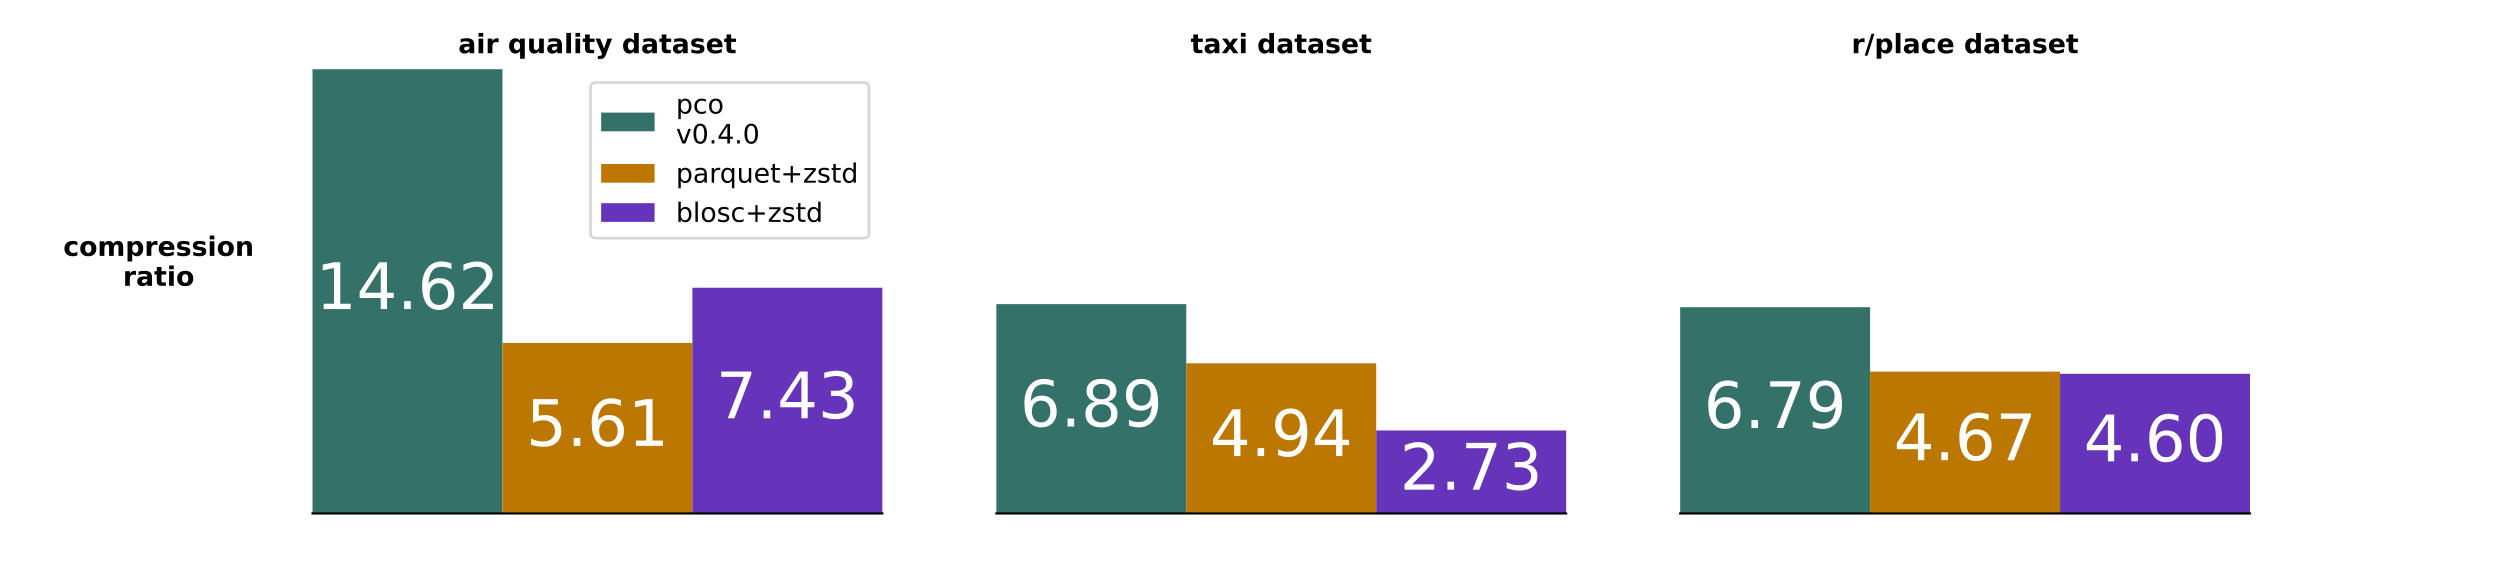
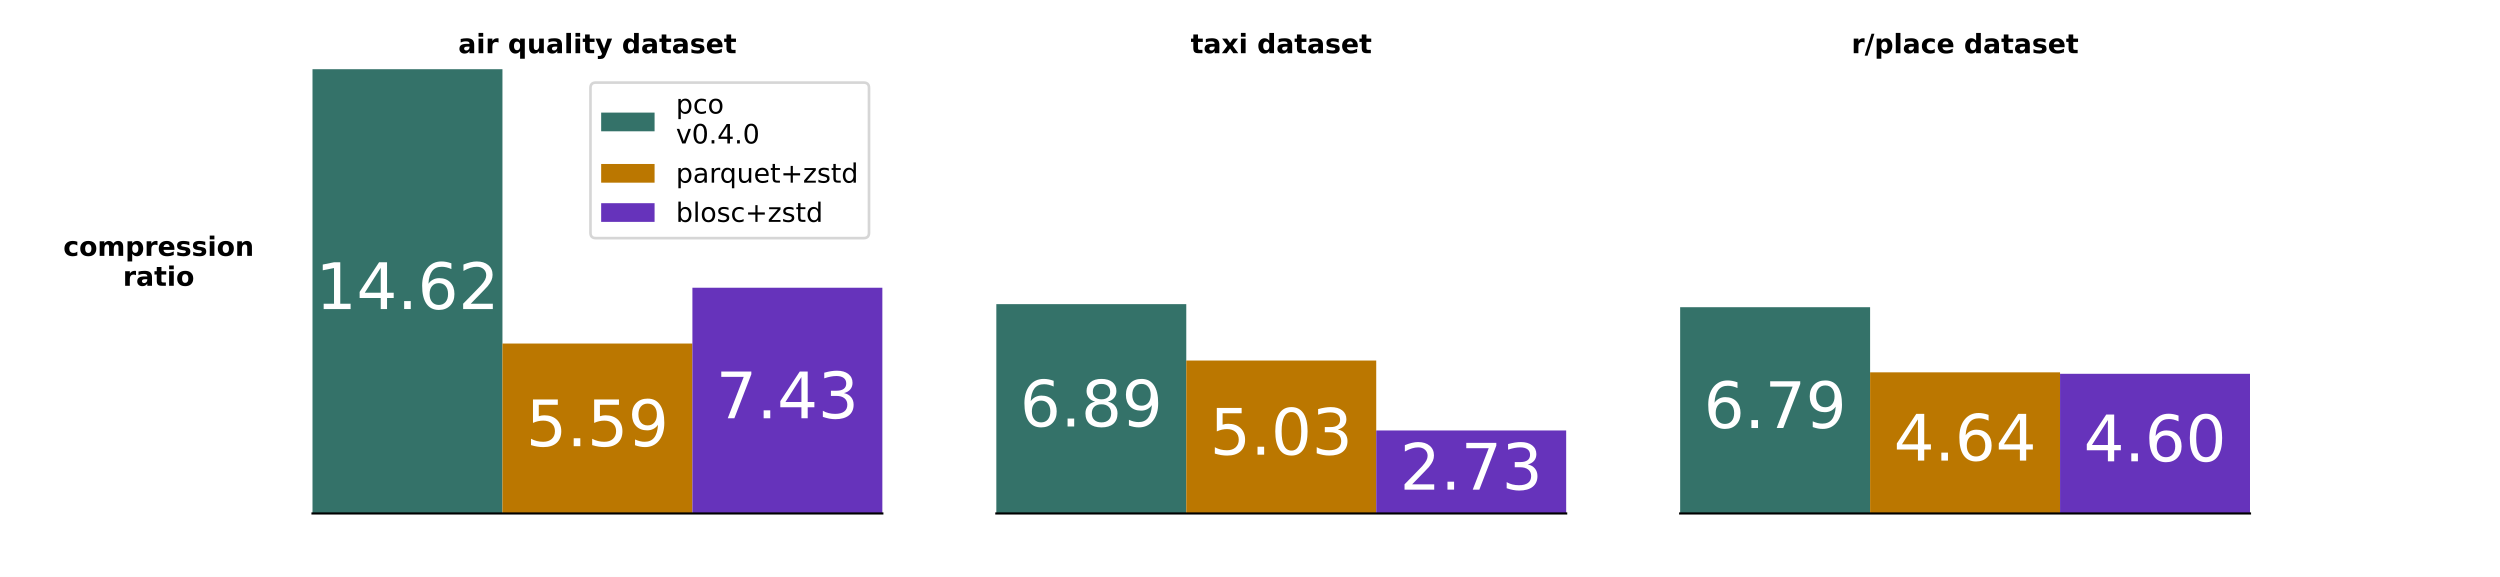
<svg xmlns="http://www.w3.org/2000/svg" xmlns:xlink="http://www.w3.org/1999/xlink" width="1248" height="288" viewBox="0 0 936 216">
  <defs>
    <style>
            *{stroke-linejoin:round;stroke-linecap:butt}
        </style>
  </defs>
  <g id="figure_1">
    <path id="patch_1" d="M0 216h936V0H0z" style="fill:#fff" />
    <g id="axes_1">
      <path id="patch_2" d="M117 192.24h213.353V25.92H117z" style="fill:#fff" />
-       <path id="patch_3" d="M117 192.24h71.118V25.92H117z" clip-path="url(#pbdfb41a38f)" style="fill:#347269" />
-       <path id="patch_4" d="M188.118 192.24h71.117v-63.851h-71.117z" clip-path="url(#pbdfb41a38f)" style="fill:#b70" />
-       <path id="patch_5" d="M259.235 192.24h71.118v-84.512h-71.118z" clip-path="url(#pbdfb41a38f)" style="fill:#63b" />
+       <path id="patch_3" d="M117 192.24h71.118V25.92H117z" clip-path="url(#p94cca2a33a)" style="fill:#347269" />
+       <path id="patch_4" d="M188.118 192.24h71.117v-63.614h-71.117z" clip-path="url(#p94cca2a33a)" style="fill:#b70" />
+       <path id="patch_5" d="M259.235 192.24h71.118v-84.512h-71.118z" clip-path="url(#p94cca2a33a)" style="fill:#63b" />
      <g id="matplotlib.axis_2">
        <g id="text_1">
          <g transform="matrix(.1 0 0 -.1 23.69 95.802)">
            <defs>
              <path id="DejaVuSans-Bold-63" d="M3366 3391v-913q-228 156-458 231t-477 75q-468 0-729-273t-261-764 261-765q261-273 729-273 263 0 499 78 236 79 436 232V103Q3103 6 2833-42q-270-49-542-49-947 0-1482 486-534 486-534 1352t534 1351q535 486 1482 486 275 0 542-48t533-145" transform="scale(.01563)" />
              <path id="DejaVuSans-Bold-6f" d="M2203 2784q-372 0-567-267t-195-770 195-771q195-267 567-267 366 0 559 267 194 268 194 771t-194 770q-193 267-559 267m0 800q903 0 1411-488 508-487 508-1349 0-863-508-1351Q3106-91 2203-91q-906 0-1417 487-511 488-511 1351 0 862 511 1349 511 488 1417 488" transform="scale(.01563)" />
              <path id="DejaVuSans-Bold-6d" d="M3781 2919q213 325 505 495t642 170q603 0 919-372 316-371 316-1081V0H5038v1825q3 41 4 84 2 44 2 125 0 372-110 539-109 168-353 168-318 0-492-263-173-262-180-759V0H2784v1825q0 581-100 748-100 168-356 168-322 0-497-264t-175-755V0H531v3500h1125v-512q207 296 474 446t589 150q362 0 640-175 279-175 422-490" transform="scale(.01563)" />
              <path id="DejaVuSans-Bold-70" d="M1656 506v-1837H538v4831h1118v-512q232 306 513 451t647 145q647 0 1062-514 416-514 416-1323T3878 423Q3463-91 2816-91q-366 0-647 145-281 146-513 452m744 2266q-359 0-552-264-192-264-192-761t192-761q193-264 552-264t548 262q190 263 190 763t-190 762q-189 263-548 263" transform="scale(.01563)" />
              <path id="DejaVuSans-Bold-72" d="M3138 2547q-147 69-293 101-145 33-292 33-431 0-664-277-233-276-233-791V0H538v3500h1118v-575q216 344 495 501 280 158 671 158 56 0 121-5 66-4 191-20z" transform="scale(.01563)" />
              <path id="DejaVuSans-Bold-65" d="M4031 1759v-318H1416q40-394 284-591t681-197q353 0 723 105 371 105 762 317V213Q3469 63 3072-14t-794-77q-950 0-1477 483-526 483-526 1355 0 856 517 1346 517 491 1424 491 825 0 1320-497 495-496 495-1328m-1150 372q0 319-186 514-186 196-486 196-325 0-528-183t-253-527z" transform="scale(.01563)" />
              <path id="DejaVuSans-Bold-73" d="M3272 3391v-850q-359 150-694 225-334 75-631 75-319 0-474-80-154-80-154-245 0-135 117-207 117-71 420-106l197-28q860-109 1156-359 297-250 297-785 0-559-413-841Q2681-91 1863-91q-347 0-718 55-370 55-761 164v850q335-162 686-244 352-81 714-81 329 0 494 90 166 91 166 270 0 150-114 223t-455 114l-197 25q-747 94-1047 347t-300 769q0 556 381 824 382 269 1169 269 310 0 650-47 341-46 741-146" transform="scale(.01563)" />
              <path id="DejaVuSans-Bold-69" d="M538 3500h1118V0H538zm0 1363h1118v-913H538z" transform="scale(.01563)" />
              <path id="DejaVuSans-Bold-6e" d="M4056 2131V0H2931v1631q0 453-20 625t-70 253q-66 110-179 171-112 61-256 61-350 0-550-271-200-270-200-748V0H538v3500h1118v-512q253 306 537 451 285 145 629 145 606 0 920-372 314-371 314-1081" transform="scale(.01563)" />
            </defs>
            <use xlink:href="#DejaVuSans-Bold-63" />
            <use xlink:href="#DejaVuSans-Bold-6f" x="59.277" />
            <use xlink:href="#DejaVuSans-Bold-6d" x="127.979" />
            <use xlink:href="#DejaVuSans-Bold-70" x="232.178" />
            <use xlink:href="#DejaVuSans-Bold-72" x="303.76" />
            <use xlink:href="#DejaVuSans-Bold-65" x="353.076" />
            <use xlink:href="#DejaVuSans-Bold-73" x="420.898" />
            <use xlink:href="#DejaVuSans-Bold-73" x="480.42" />
            <use xlink:href="#DejaVuSans-Bold-69" x="539.941" />
            <use xlink:href="#DejaVuSans-Bold-6f" x="574.219" />
            <use xlink:href="#DejaVuSans-Bold-6e" x="642.92" />
          </g>
          <g transform="matrix(.1 0 0 -.1 46.016 107)">
            <defs>
              <path id="DejaVuSans-Bold-61" d="M2106 1575q-350 0-527-119-176-118-176-350 0-212 142-333 143-120 396-120 315 0 531 226 216 227 216 568v128zm1710 422V0H2688v519q-225-319-507-465-281-145-684-145-544 0-883 317-339 318-339 824 0 616 423 903 424 288 1330 288h660v87q0 266-210 389-209 124-653 124-359 0-669-72-309-72-575-216v853q360 88 722 133 363 45 725 45 947 0 1367-373 421-373 421-1214" transform="scale(.01563)" />
              <path id="DejaVuSans-Bold-74" d="M1759 4494v-994h1154v-800H1759V1216q0-244 97-330t385-86h575V0h-960q-662 0-939 276-276 277-276 940v1484H84v800h557v994z" transform="scale(.01563)" />
            </defs>
            <use xlink:href="#DejaVuSans-Bold-72" />
            <use xlink:href="#DejaVuSans-Bold-61" x="49.316" />
            <use xlink:href="#DejaVuSans-Bold-74" x="116.797" />
            <use xlink:href="#DejaVuSans-Bold-69" x="164.6" />
            <use xlink:href="#DejaVuSans-Bold-6f" x="198.877" />
          </g>
        </g>
      </g>
      <path id="patch_6" d="M117 192.24h213.353" style="fill:none;stroke:#000;stroke-width:.8;stroke-linejoin:miter;stroke-linecap:square" />
      <g id="text_2" style="fill:#fff" transform="matrix(.24 0 0 -.24 118.205 115.703)">
        <defs>
          <path id="DejaVuSans-31" d="M794 531h1031v3560L703 3866v575l1116 225h631V531h1031V0H794z" transform="scale(.01563)" />
          <path id="DejaVuSans-34" d="M2419 4116 825 1625h1594zm-166 550h794V1625h666v-525h-666V0h-628v1100H313v609z" transform="scale(.01563)" />
          <path id="DejaVuSans-2e" d="M684 794h660V0H684z" transform="scale(.01563)" />
          <path id="DejaVuSans-36" d="M2113 2584q-425 0-674-291-248-290-248-796 0-503 248-796 249-292 674-292t673 292q248 293 248 796 0 506-248 796-248 291-673 291m1253 1979v-575q-238 112-480 171-242 60-480 60-625 0-955-422-329-422-376-1275 184 272 462 417 279 145 613 145 703 0 1111-427 408-426 408-1160 0-719-425-1154Q2819-91 2113-91q-810 0-1238 620-428 621-428 1799 0 1106 525 1764t1409 658q238 0 480-47t505-140" transform="scale(.01563)" />
          <path id="DejaVuSans-32" d="M1228 531h2203V0H469v531q359 372 979 998 621 627 780 809 303 340 423 576 121 236 121 464 0 372-261 606-261 235-680 235-297 0-627-103-329-103-704-313v638q381 153 712 231 332 78 607 78 725 0 1156-363 431-362 431-968 0-288-108-546-107-257-392-607-78-91-497-524-418-433-1181-1211" transform="scale(.01563)" />
        </defs>
        <use xlink:href="#DejaVuSans-31" />
        <use xlink:href="#DejaVuSans-34" x="63.623" />
        <use xlink:href="#DejaVuSans-2e" x="127.246" />
        <use xlink:href="#DejaVuSans-36" x="159.033" />
        <use xlink:href="#DejaVuSans-32" x="222.656" />
      </g>
-       <g id="text_3" style="fill:#fff" transform="matrix(.24 0 0 -.24 196.958 166.937)">
+       <g id="text_3" style="fill:#fff" transform="matrix(.24 0 0 -.24 196.958 167.056)">
        <defs>
          <path id="DejaVuSans-35" d="M691 4666h2478v-532H1269V2991q137 47 274 70 138 23 276 23 781 0 1237-428 457-428 457-1159 0-753-469-1171Q2575-91 1722-91q-294 0-599 50Q819 9 494 109v635q281-153 581-228t634-75q541 0 856 284 316 284 316 772 0 487-316 771-315 285-856 285-253 0-505-56-251-56-513-175z" transform="scale(.01563)" />
+           <path id="DejaVuSans-39" d="M703 97v575q238-113 481-172 244-59 479-59 625 0 954 420 330 420 377 1277-181-269-460-413-278-144-615-144-700 0-1108 423-408 424-408 1159 0 718 425 1152 425 435 1131 435 810 0 1236-621 427-620 427-1801 0-1103-524-1761Q2575-91 1691-91q-238 0-482 47Q966 3 703 97m1256 1978q425 0 673 290 249 291 249 798 0 503-249 795-248 292-673 292t-673-292-248-795q0-507 248-798 248-290 673-290" transform="scale(.01563)" />
        </defs>
        <use xlink:href="#DejaVuSans-35" />
        <use xlink:href="#DejaVuSans-2e" x="63.623" />
-         <use xlink:href="#DejaVuSans-36" x="95.41" />
-         <use xlink:href="#DejaVuSans-31" x="159.033" />
+         <use xlink:href="#DejaVuSans-35" x="95.41" />
+         <use xlink:href="#DejaVuSans-39" x="159.033" />
      </g>
      <g id="text_4" style="fill:#fff" transform="matrix(.24 0 0 -.24 268.075 156.607)">
        <defs>
          <path id="DejaVuSans-37" d="M525 4666h3000v-269L1831 0h-659l1594 4134H525z" transform="scale(.01563)" />
          <path id="DejaVuSans-33" d="M2597 2516q453-97 707-404 255-306 255-756 0-690-475-1069Q2609-91 1734-91q-293 0-604 58T488 141v609q262-153 574-231 313-78 654-78 593 0 904 234t311 681q0 413-289 645-289 233-804 233h-544v519h569q465 0 712 186t247 536q0 359-255 551-254 193-729 193-260 0-557-57-297-56-653-174v562q360 100 674 150t592 50q719 0 1137-327 419-326 419-882 0-388-222-655t-631-370" transform="scale(.01563)" />
        </defs>
        <use xlink:href="#DejaVuSans-37" />
        <use xlink:href="#DejaVuSans-2e" x="63.623" />
        <use xlink:href="#DejaVuSans-34" x="95.41" />
        <use xlink:href="#DejaVuSans-33" x="159.033" />
      </g>
      <g id="text_5" transform="matrix(.1 0 0 -.1 171.577 19.92)">
        <defs>
          <path id="DejaVuSans-Bold-71" d="M2181 2772q-356 0-545-263-189-262-189-762t189-763q189-262 545-262 360 0 549 262 189 263 189 763t-189 762q-189 263-549 263m738-2266q-231-309-510-453-278-144-643-144-647 0-1063 514-415 515-415 1324t415 1320q416 511 1063 511 365 0 643-144 279-143 510-453v519h1125v-4831H2919z" transform="scale(.01563)" />
          <path id="DejaVuSans-Bold-75" d="M500 1363v2137h1125v-350q0-284-3-714t-3-573q0-422 22-608t75-271q68-109 179-169 111-59 255-59 350 0 550 269t200 747v1728h1119V0H2900v506q-253-306-536-452-283-145-623-145-607 0-924 372T500 1363" transform="scale(.01563)" />
          <path id="DejaVuSans-Bold-6c" d="M538 4863h1118V0H538z" transform="scale(.01563)" />
          <path id="DejaVuSans-Bold-79" d="M78 3500h1119l941-2375 800 2375h1118L2584-331q-221-585-517-817-295-233-779-233H641v734h350q284 0 413 91 130 90 202 325l32 97z" transform="scale(.01563)" />
          <path id="DejaVuSans-Bold-64" d="M2919 2988v1875h1125V0H2919v506q-231-309-510-453-278-144-643-144-647 0-1063 514-415 515-415 1324t415 1323q416 514 1063 514 362 0 642-145t511-451M2181 722q360 0 549 262 189 263 189 763t-189 762q-189 263-549 263-356 0-545-263-189-262-189-762t189-763q189-262 545-262" transform="scale(.01563)" />
        </defs>
        <use xlink:href="#DejaVuSans-Bold-61" />
        <use xlink:href="#DejaVuSans-Bold-69" x="67.48" />
        <use xlink:href="#DejaVuSans-Bold-72" x="101.758" />
        <use xlink:href="#DejaVuSans-Bold-71" x="185.889" />
        <use xlink:href="#DejaVuSans-Bold-75" x="257.471" />
        <use xlink:href="#DejaVuSans-Bold-61" x="328.662" />
        <use xlink:href="#DejaVuSans-Bold-6c" x="396.143" />
        <use xlink:href="#DejaVuSans-Bold-69" x="430.42" />
        <use xlink:href="#DejaVuSans-Bold-74" x="464.697" />
        <use xlink:href="#DejaVuSans-Bold-79" x="512.5" />
        <use xlink:href="#DejaVuSans-Bold-64" x="612.5" />
        <use xlink:href="#DejaVuSans-Bold-61" x="684.082" />
        <use xlink:href="#DejaVuSans-Bold-74" x="751.563" />
        <use xlink:href="#DejaVuSans-Bold-61" x="799.365" />
        <use xlink:href="#DejaVuSans-Bold-73" x="866.846" />
        <use xlink:href="#DejaVuSans-Bold-65" x="926.367" />
        <use xlink:href="#DejaVuSans-Bold-74" x="994.189" />
      </g>
      <g id="legend_1">
        <path id="patch_7" d="M223.075 89.152h100.278q2 0 2-2V32.92q0-2-2-2H223.075q-2 0-2 2v54.232q0 2 2 2z" style="fill:#fff;opacity:.8;stroke:#ccc;stroke-linejoin:miter" />
        <path id="patch_8" d="M225.075 49.157h20v-7h-20z" style="fill:#347269" />
        <g id="text_6">
          <g transform="matrix(.1 0 0 -.1 253.075 42.518)">
            <defs>
              <path id="DejaVuSans-70" d="M1159 525v-1856H581v4831h578v-531q182 312 458 463 277 152 661 152 638 0 1036-506 399-506 399-1331T3314 415Q2916-91 2278-91q-384 0-661 152-276 152-458 464m1957 1222q0 634-261 995t-717 361q-457 0-718-361t-261-995 261-995 718-361q456 0 717 361t261 995" transform="scale(.01563)" />
              <path id="DejaVuSans-63" d="M3122 3366v-538q-244 135-489 202t-495 67q-560 0-870-355-309-354-309-995t309-996q310-354 870-354 250 0 495 67t489 202V134Q2881 22 2623-34q-257-57-548-57-791 0-1257 497-465 497-465 1341 0 856 470 1346 471 491 1290 491 265 0 518-55 253-54 491-163" transform="scale(.01563)" />
              <path id="DejaVuSans-6f" d="M1959 3097q-462 0-731-361t-269-989 267-989q268-361 733-361 460 0 728 362 269 363 269 988 0 622-269 986-268 364-728 364m0 487q750 0 1178-488 429-487 429-1349 0-859-429-1349Q2709-91 1959-91q-753 0-1180 489-426 490-426 1349 0 862 426 1349 427 488 1180 488" transform="scale(.01563)" />
            </defs>
            <use xlink:href="#DejaVuSans-70" />
            <use xlink:href="#DejaVuSans-63" x="63.477" />
            <use xlink:href="#DejaVuSans-6f" x="118.457" />
          </g>
          <g transform="matrix(.1 0 0 -.1 253.075 53.716)">
            <defs>
              <path id="DejaVuSans-76" d="M191 3500h609L1894 563l1094 2937h609L2284 0h-781z" transform="scale(.01563)" />
              <path id="DejaVuSans-30" d="M2034 4250q-487 0-733-480-245-479-245-1442 0-959 245-1439 246-480 733-480 491 0 736 480 246 480 246 1439 0 963-246 1442-245 480-736 480m0 500q785 0 1199-621 414-620 414-1801 0-1178-414-1799Q2819-91 2034-91q-784 0-1198 620-414 621-414 1799 0 1181 414 1801 414 621 1198 621" transform="scale(.01563)" />
            </defs>
            <use xlink:href="#DejaVuSans-76" />
            <use xlink:href="#DejaVuSans-30" x="59.18" />
            <use xlink:href="#DejaVuSans-2e" x="122.803" />
            <use xlink:href="#DejaVuSans-34" x="154.59" />
            <use xlink:href="#DejaVuSans-2e" x="218.213" />
            <use xlink:href="#DejaVuSans-30" x="250" />
          </g>
        </g>
        <path id="patch_9" d="M225.075 68.394h20v-7h-20z" style="fill:#b70" />
        <g id="text_7" transform="matrix(.1 0 0 -.1 253.075 68.394)">
          <defs>
            <path id="DejaVuSans-61" d="M2194 1759q-697 0-966-159t-269-544q0-306 202-486 202-179 548-179 479 0 768 339t289 901v128zm1147 238V0h-575v531q-197-318-491-470T1556-91q-537 0-855 302-317 302-317 808 0 590 395 890 396 300 1180 300h807v57q0 397-261 614t-733 217q-300 0-585-72-284-72-546-216v532q315 122 612 182 297 61 578 61 760 0 1135-394 375-393 375-1193" transform="scale(.01563)" />
            <path id="DejaVuSans-72" d="M2631 2963q-97 56-211 82-114 27-251 27-488 0-749-317t-261-911V0H581v3500h578v-544q182 319 472 473 291 155 707 155 59 0 131-8 72-7 159-23z" transform="scale(.01563)" />
            <path id="DejaVuSans-71" d="M947 1747q0-634 261-995t717-361 718 361q263 361 263 995t-263 995q-262 361-718 361t-717-361-261-995M2906 525q-181-312-458-464-276-152-664-152-634 0-1033 506-398 507-398 1332t398 1331q399 506 1033 506 388 0 664-152 277-151 458-463v531h575v-4831h-575z" transform="scale(.01563)" />
            <path id="DejaVuSans-75" d="M544 1381v2119h575V1403q0-497 193-746 194-248 582-248 465 0 735 297 271 297 271 810v1984h575V0h-575v538q-209-319-486-474-276-155-642-155-603 0-916 375-312 375-312 1097m1447 2203" transform="scale(.01563)" />
            <path id="DejaVuSans-65" d="M3597 1894v-281H953q38-594 358-905t892-311q331 0 642 81t618 244V178Q3153 47 2828-22t-659-69q-838 0-1327 487-489 488-489 1320 0 859 464 1363 464 505 1252 505 706 0 1117-455 411-454 411-1235m-575 169q-6 471-264 752-258 282-683 282-481 0-770-272t-333-766z" transform="scale(.01563)" />
            <path id="DejaVuSans-74" d="M1172 4494v-994h1184v-447H1172V1153q0-428 117-550t477-122h590V0h-590q-666 0-919 248-253 249-253 905v1900H172v447h422v994z" transform="scale(.01563)" />
            <path id="DejaVuSans-2b" d="M2944 4013V2272h1740v-531H2944V0h-525v1741H678v531h1741v1741z" transform="scale(.01563)" />
            <path id="DejaVuSans-7a" d="M353 3500h2731v-525L922 459h2162V0H275v525l2163 2516H353z" transform="scale(.01563)" />
            <path id="DejaVuSans-73" d="M2834 3397v-544q-243 125-506 187-262 63-544 63-428 0-642-131t-214-394q0-200 153-314t616-217l197-44q612-131 870-370t258-667q0-488-386-773Q2250-91 1575-91q-281 0-586 55T347 128v594q319-166 628-249 309-82 613-82 406 0 624 139 219 139 219 392 0 234-158 359-157 125-692 241l-200 47q-534 112-772 345-237 233-237 639 0 494 350 762 350 269 994 269 318 0 599-47 282-46 519-140" transform="scale(.01563)" />
            <path id="DejaVuSans-64" d="M2906 2969v1894h575V0h-575v525q-181-312-458-464-276-152-664-152-634 0-1033 506-398 507-398 1332t398 1331q399 506 1033 506 388 0 664-152 277-151 458-463M947 1747q0-634 261-995t717-361 718 361q263 361 263 995t-263 995q-262 361-718 361t-717-361-261-995" transform="scale(.01563)" />
          </defs>
          <use xlink:href="#DejaVuSans-70" />
          <use xlink:href="#DejaVuSans-61" x="63.477" />
          <use xlink:href="#DejaVuSans-72" x="124.756" />
          <use xlink:href="#DejaVuSans-71" x="164.119" />
          <use xlink:href="#DejaVuSans-75" x="227.596" />
          <use xlink:href="#DejaVuSans-65" x="290.975" />
          <use xlink:href="#DejaVuSans-74" x="352.498" />
          <use xlink:href="#DejaVuSans-2b" x="391.707" />
          <use xlink:href="#DejaVuSans-7a" x="475.496" />
          <use xlink:href="#DejaVuSans-73" x="527.986" />
          <use xlink:href="#DejaVuSans-74" x="580.086" />
          <use xlink:href="#DejaVuSans-64" x="619.295" />
        </g>
        <path id="patch_10" d="M225.075 83.073h20v-7h-20z" style="fill:#63b" />
        <g id="text_8" transform="matrix(.1 0 0 -.1 253.075 83.073)">
          <defs>
            <path id="DejaVuSans-62" d="M3116 1747q0 634-261 995t-717 361q-457 0-718-361t-261-995 261-995 718-361q456 0 717 361t261 995M1159 2969q182 312 458 463 277 152 661 152 638 0 1036-506 399-506 399-1331T3314 415Q2916-91 2278-91q-384 0-661 152-276 152-458 464V0H581v4863h578z" transform="scale(.01563)" />
            <path id="DejaVuSans-6c" d="M603 4863h575V0H603z" transform="scale(.01563)" />
          </defs>
          <use xlink:href="#DejaVuSans-62" />
          <use xlink:href="#DejaVuSans-6c" x="63.477" />
          <use xlink:href="#DejaVuSans-6f" x="91.26" />
          <use xlink:href="#DejaVuSans-73" x="152.441" />
          <use xlink:href="#DejaVuSans-63" x="204.541" />
          <use xlink:href="#DejaVuSans-2b" x="259.521" />
          <use xlink:href="#DejaVuSans-7a" x="343.311" />
          <use xlink:href="#DejaVuSans-73" x="395.801" />
          <use xlink:href="#DejaVuSans-74" x="447.9" />
          <use xlink:href="#DejaVuSans-64" x="487.109" />
        </g>
      </g>
    </g>
    <g id="axes_2">
      <path id="patch_11" d="M373.024 192.24h213.352V25.92H373.024z" style="fill:#fff" />
-       <path id="patch_12" d="M373.024 192.24h71.117v-78.368h-71.117z" clip-path="url(#pec79855f78)" style="fill:#347269" />
-       <path id="patch_13" d="M444.141 192.24h71.118v-56.235H444.14z" clip-path="url(#pec79855f78)" style="fill:#b70" />
-       <path id="patch_14" d="M515.259 192.24h71.117v-31.08H515.26z" clip-path="url(#pec79855f78)" style="fill:#63b" />
+       <path id="patch_12" d="M373.024 192.24h71.117v-78.368h-71.117z" clip-path="url(#pe3a4262a48)" style="fill:#347269" />
+       <path id="patch_13" d="M444.141 192.24h71.118v-57.268H444.14z" clip-path="url(#pe3a4262a48)" style="fill:#b70" />
+       <path id="patch_14" d="M515.259 192.24h71.117v-31.08H515.26z" clip-path="url(#pe3a4262a48)" style="fill:#63b" />
      <path id="patch_15" d="M373.024 192.24h213.352" style="fill:none;stroke:#000;stroke-width:.8;stroke-linejoin:miter;stroke-linecap:square" />
      <g id="text_9" style="fill:#fff" transform="matrix(.24 0 0 -.24 381.864 159.679)">
        <defs>
          <path id="DejaVuSans-38" d="M2034 2216q-450 0-708-241-257-241-257-662 0-422 257-663 258-241 708-241t709 242q260 243 260 662 0 421-258 662-257 241-711 241m-631 268q-406 100-633 378-226 279-226 679 0 559 398 884 399 325 1092 325 697 0 1094-325t397-884q0-400-227-679-226-278-629-378 456-106 710-416 255-309 255-755 0-679-414-1042Q2806-91 2034-91q-771 0-1186 362-414 363-414 1042 0 446 256 755 257 310 713 416m-231 997q0-362 226-565 227-203 636-203 407 0 636 203 230 203 230 565 0 363-230 566-229 203-636 203-409 0-636-203-226-203-226-566" transform="scale(.01563)" />
-           <path id="DejaVuSans-39" d="M703 97v575q238-113 481-172 244-59 479-59 625 0 954 420 330 420 377 1277-181-269-460-413-278-144-615-144-700 0-1108 423-408 424-408 1159 0 718 425 1152 425 435 1131 435 810 0 1236-621 427-620 427-1801 0-1103-524-1761Q2575-91 1691-91q-238 0-482 47Q966 3 703 97m1256 1978q425 0 673 290 249 291 249 798 0 503-249 795-248 292-673 292t-673-292-248-795q0-507 248-798 248-290 673-290" transform="scale(.01563)" />
        </defs>
        <use xlink:href="#DejaVuSans-36" />
        <use xlink:href="#DejaVuSans-2e" x="63.623" />
        <use xlink:href="#DejaVuSans-38" x="95.41" />
        <use xlink:href="#DejaVuSans-39" x="159.033" />
      </g>
-       <g id="text_10" style="fill:#fff" transform="matrix(.24 0 0 -.24 452.981 170.745)">
-         <use xlink:href="#DejaVuSans-34" />
-         <use xlink:href="#DejaVuSans-2e" x="63.623" />
-         <use xlink:href="#DejaVuSans-39" x="95.41" />
-         <use xlink:href="#DejaVuSans-34" x="159.033" />
+       <g id="text_10" style="fill:#fff" transform="matrix(.24 0 0 -.24 452.981 170.229)">
+         <use xlink:href="#DejaVuSans-35" />
+         <use xlink:href="#DejaVuSans-2e" x="63.623" />
+         <use xlink:href="#DejaVuSans-30" x="95.41" />
+         <use xlink:href="#DejaVuSans-33" x="159.033" />
      </g>
      <g id="text_11" style="fill:#fff" transform="matrix(.24 0 0 -.24 524.099 183.322)">
        <use xlink:href="#DejaVuSans-32" />
        <use xlink:href="#DejaVuSans-2e" x="63.623" />
        <use xlink:href="#DejaVuSans-37" x="95.41" />
        <use xlink:href="#DejaVuSans-33" x="159.033" />
      </g>
      <g id="text_12" transform="matrix(.1 0 0 -.1 445.782 19.92)">
        <defs>
          <path id="DejaVuSans-Bold-78" d="M1422 1791 159 3500h1185l715-1037 725 1037h1185L2706 1797 4031 0H2847l-788 1106L1281 0H97z" transform="scale(.01563)" />
        </defs>
        <use xlink:href="#DejaVuSans-Bold-74" />
        <use xlink:href="#DejaVuSans-Bold-61" x="47.803" />
        <use xlink:href="#DejaVuSans-Bold-78" x="115.283" />
        <use xlink:href="#DejaVuSans-Bold-69" x="179.785" />
        <use xlink:href="#DejaVuSans-Bold-64" x="248.877" />
        <use xlink:href="#DejaVuSans-Bold-61" x="320.459" />
        <use xlink:href="#DejaVuSans-Bold-74" x="387.939" />
        <use xlink:href="#DejaVuSans-Bold-61" x="435.742" />
        <use xlink:href="#DejaVuSans-Bold-73" x="503.223" />
        <use xlink:href="#DejaVuSans-Bold-65" x="562.744" />
        <use xlink:href="#DejaVuSans-Bold-74" x="630.566" />
      </g>
    </g>
    <g id="axes_3">
      <path id="patch_16" d="M629.047 192.24H842.4V25.92H629.047z" style="fill:#fff" />
-       <path id="patch_17" d="M629.047 192.24h71.118v-77.215h-71.118z" clip-path="url(#pa4c355f43f)" style="fill:#347269" />
-       <path id="patch_18" d="M700.165 192.24h71.117v-53.124h-71.117z" clip-path="url(#pa4c355f43f)" style="fill:#b70" />
-       <path id="patch_19" d="M771.282 192.24H842.4v-52.294h-71.118z" clip-path="url(#pa4c355f43f)" style="fill:#63b" />
+       <path id="patch_17" d="M629.047 192.24h71.118v-77.215h-71.118z" clip-path="url(#p11d8dca484)" style="fill:#347269" />
+       <path id="patch_18" d="M700.165 192.24h71.117V139.4h-71.117z" clip-path="url(#p11d8dca484)" style="fill:#b70" />
+       <path id="patch_19" d="M771.282 192.24H842.4v-52.294h-71.118z" clip-path="url(#p11d8dca484)" style="fill:#63b" />
      <path id="patch_20" d="M629.047 192.24H842.4" style="fill:none;stroke:#000;stroke-width:.8;stroke-linejoin:miter;stroke-linecap:square" />
      <g id="text_13" style="fill:#fff" transform="matrix(.24 0 0 -.24 637.887 160.255)">
        <use xlink:href="#DejaVuSans-36" />
        <use xlink:href="#DejaVuSans-2e" x="63.623" />
        <use xlink:href="#DejaVuSans-37" x="95.41" />
        <use xlink:href="#DejaVuSans-39" x="159.033" />
      </g>
-       <g id="text_14" style="fill:#fff" transform="matrix(.24 0 0 -.24 709.005 172.3)">
+       <g id="text_14" style="fill:#fff" transform="matrix(.24 0 0 -.24 709.005 172.443)">
        <use xlink:href="#DejaVuSans-34" />
        <use xlink:href="#DejaVuSans-2e" x="63.623" />
        <use xlink:href="#DejaVuSans-36" x="95.41" />
-         <use xlink:href="#DejaVuSans-37" x="159.033" />
+         <use xlink:href="#DejaVuSans-34" x="159.033" />
      </g>
      <g id="text_15" style="fill:#fff" transform="matrix(.24 0 0 -.24 780.122 172.715)">
        <use xlink:href="#DejaVuSans-34" />
        <use xlink:href="#DejaVuSans-2e" x="63.623" />
        <use xlink:href="#DejaVuSans-36" x="95.41" />
        <use xlink:href="#DejaVuSans-30" x="159.033" />
      </g>
      <g id="text_16" transform="matrix(.1 0 0 -.1 693.194 19.92)">
        <defs>
          <path id="DejaVuSans-Bold-2f" d="M1644 4666h694L691-594H0z" transform="scale(.01563)" />
        </defs>
        <use xlink:href="#DejaVuSans-Bold-72" />
        <use xlink:href="#DejaVuSans-Bold-2f" x="49.316" />
        <use xlink:href="#DejaVuSans-Bold-70" x="85.84" />
        <use xlink:href="#DejaVuSans-Bold-6c" x="157.422" />
        <use xlink:href="#DejaVuSans-Bold-61" x="191.699" />
        <use xlink:href="#DejaVuSans-Bold-63" x="259.18" />
        <use xlink:href="#DejaVuSans-Bold-65" x="318.457" />
        <use xlink:href="#DejaVuSans-Bold-64" x="421.094" />
        <use xlink:href="#DejaVuSans-Bold-61" x="492.676" />
        <use xlink:href="#DejaVuSans-Bold-74" x="560.156" />
        <use xlink:href="#DejaVuSans-Bold-61" x="607.959" />
        <use xlink:href="#DejaVuSans-Bold-73" x="675.439" />
        <use xlink:href="#DejaVuSans-Bold-65" x="734.961" />
        <use xlink:href="#DejaVuSans-Bold-74" x="802.783" />
      </g>
    </g>
  </g>
  <defs>
-     <clipPath id="pbdfb41a38f">
+     <clipPath id="p94cca2a33a">
      <path d="M117 25.92h213.353v166.32H117z" />
    </clipPath>
-     <clipPath id="pec79855f78">
+     <clipPath id="pe3a4262a48">
      <path d="M373.024 25.92h213.353v166.32H373.024z" />
    </clipPath>
-     <clipPath id="pa4c355f43f">
+     <clipPath id="p11d8dca484">
      <path d="M629.047 25.92H842.4v166.32H629.047z" />
    </clipPath>
  </defs>
</svg>
